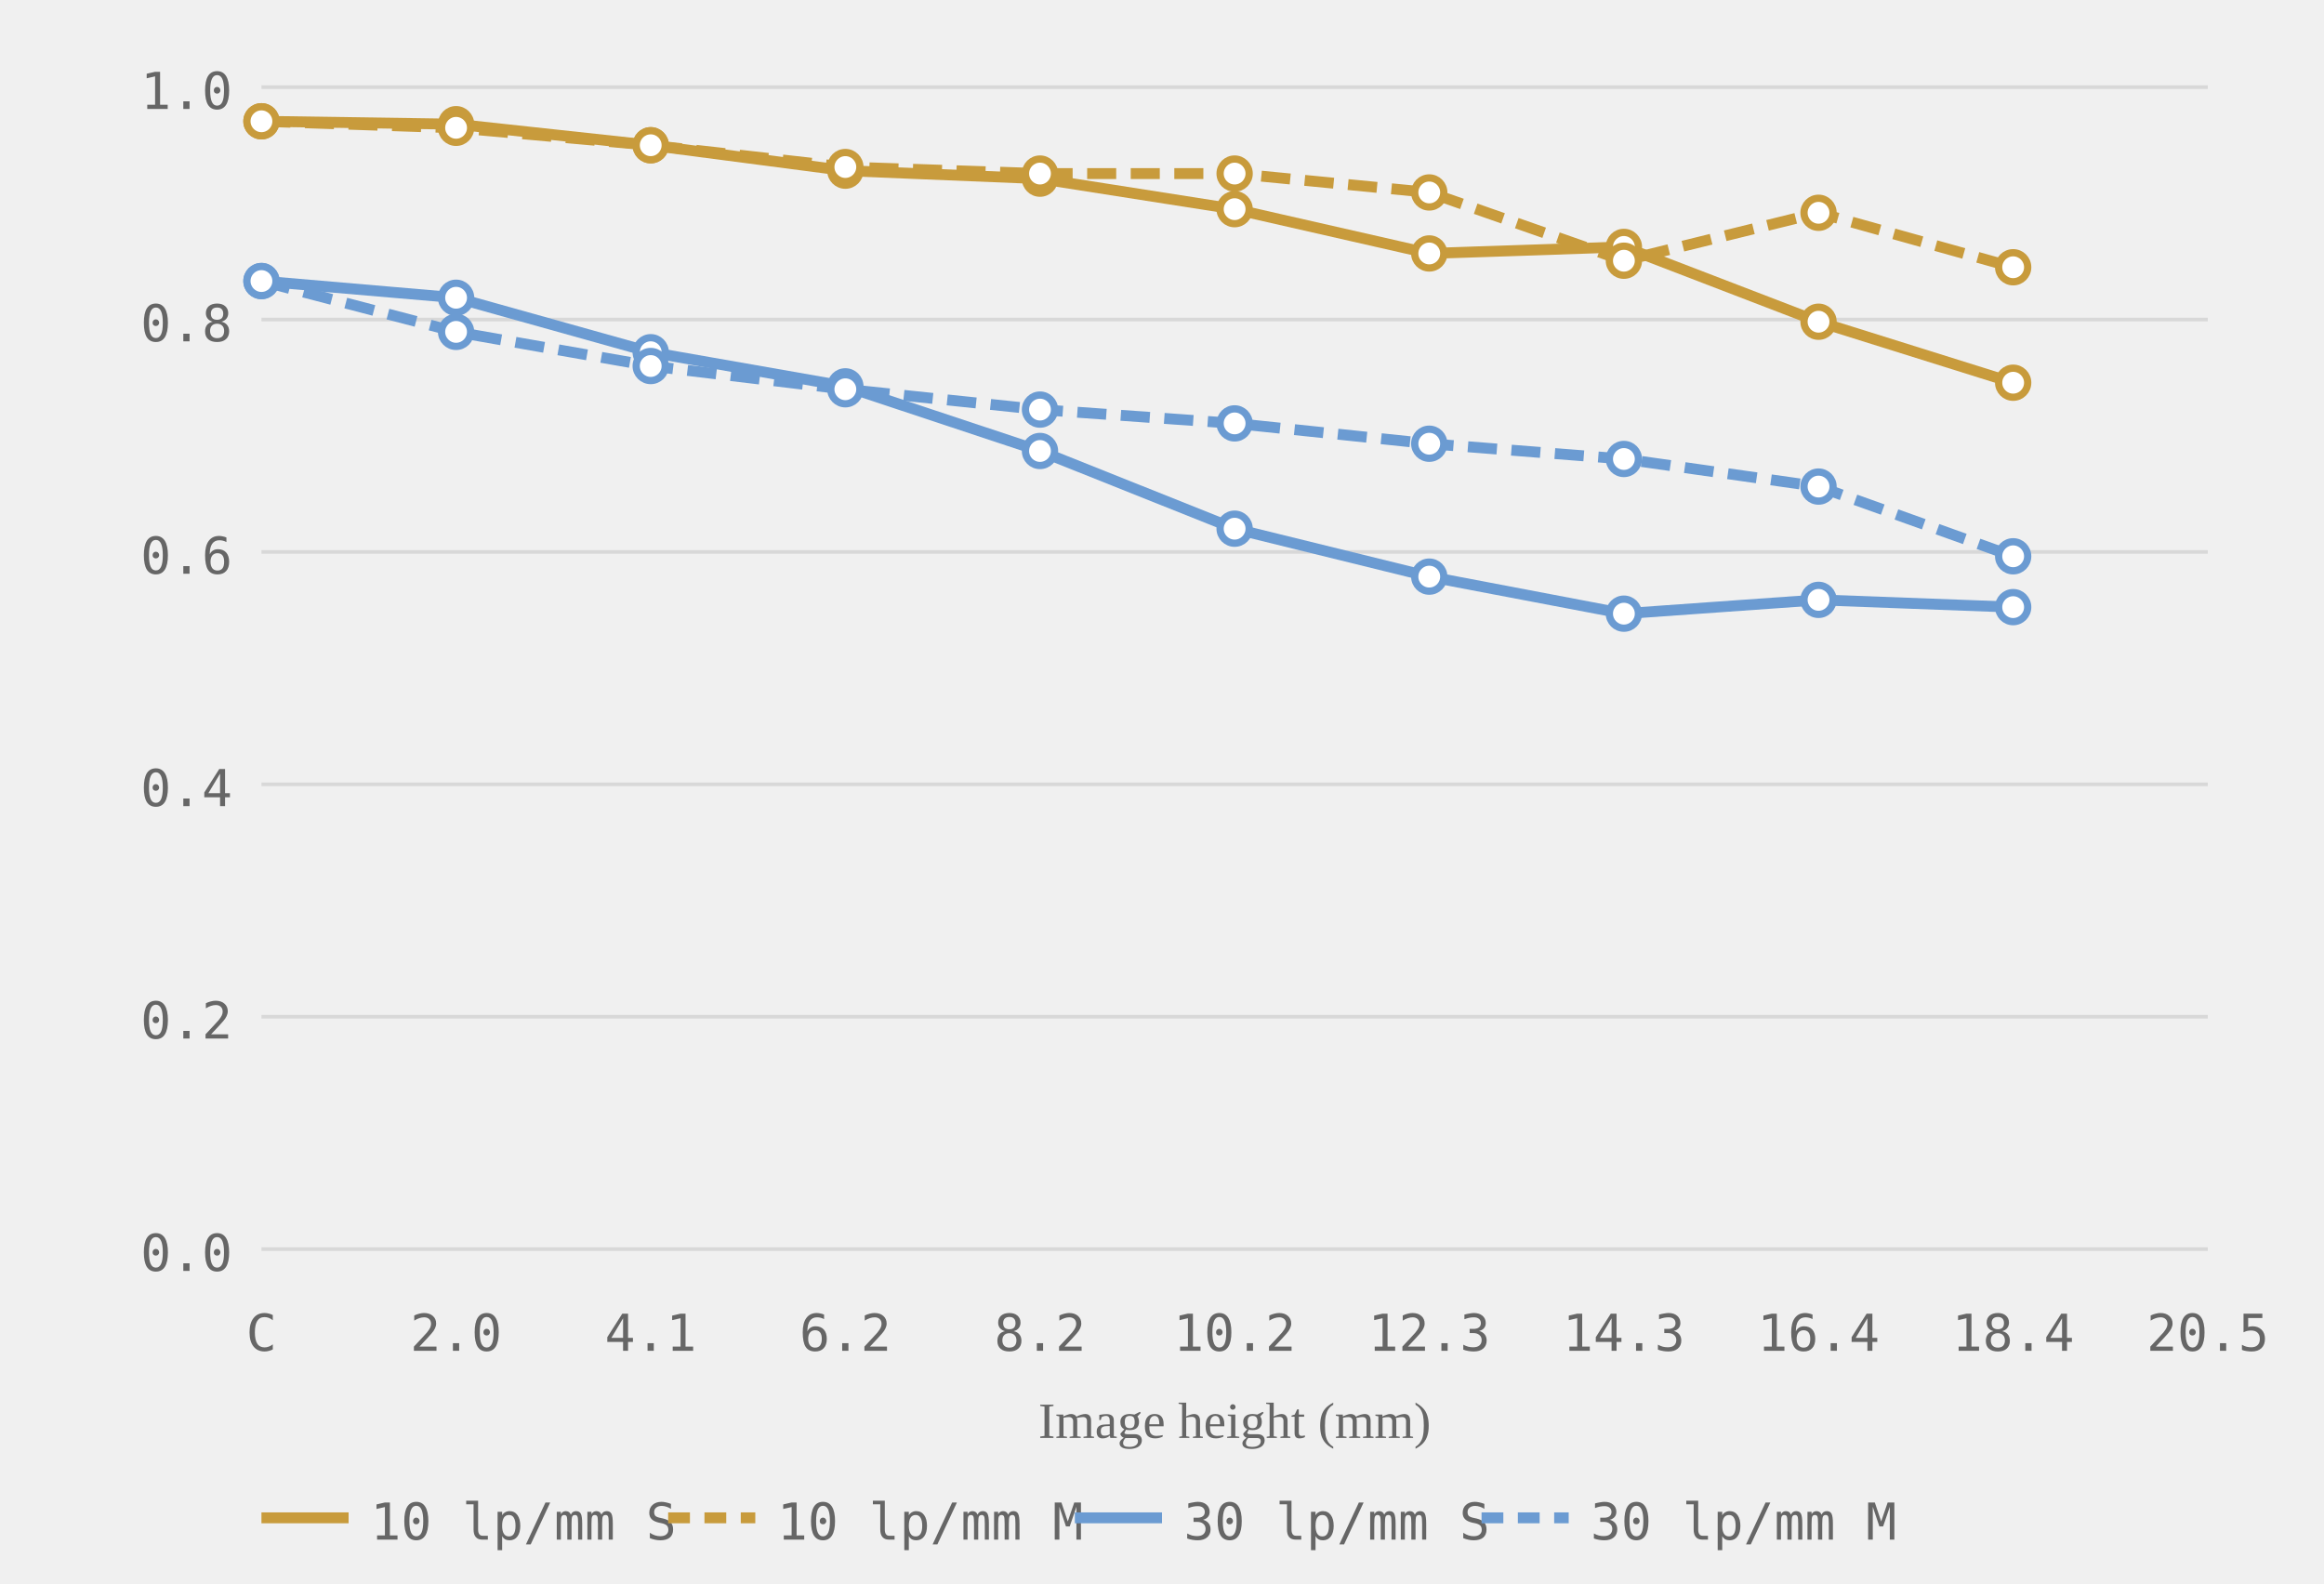
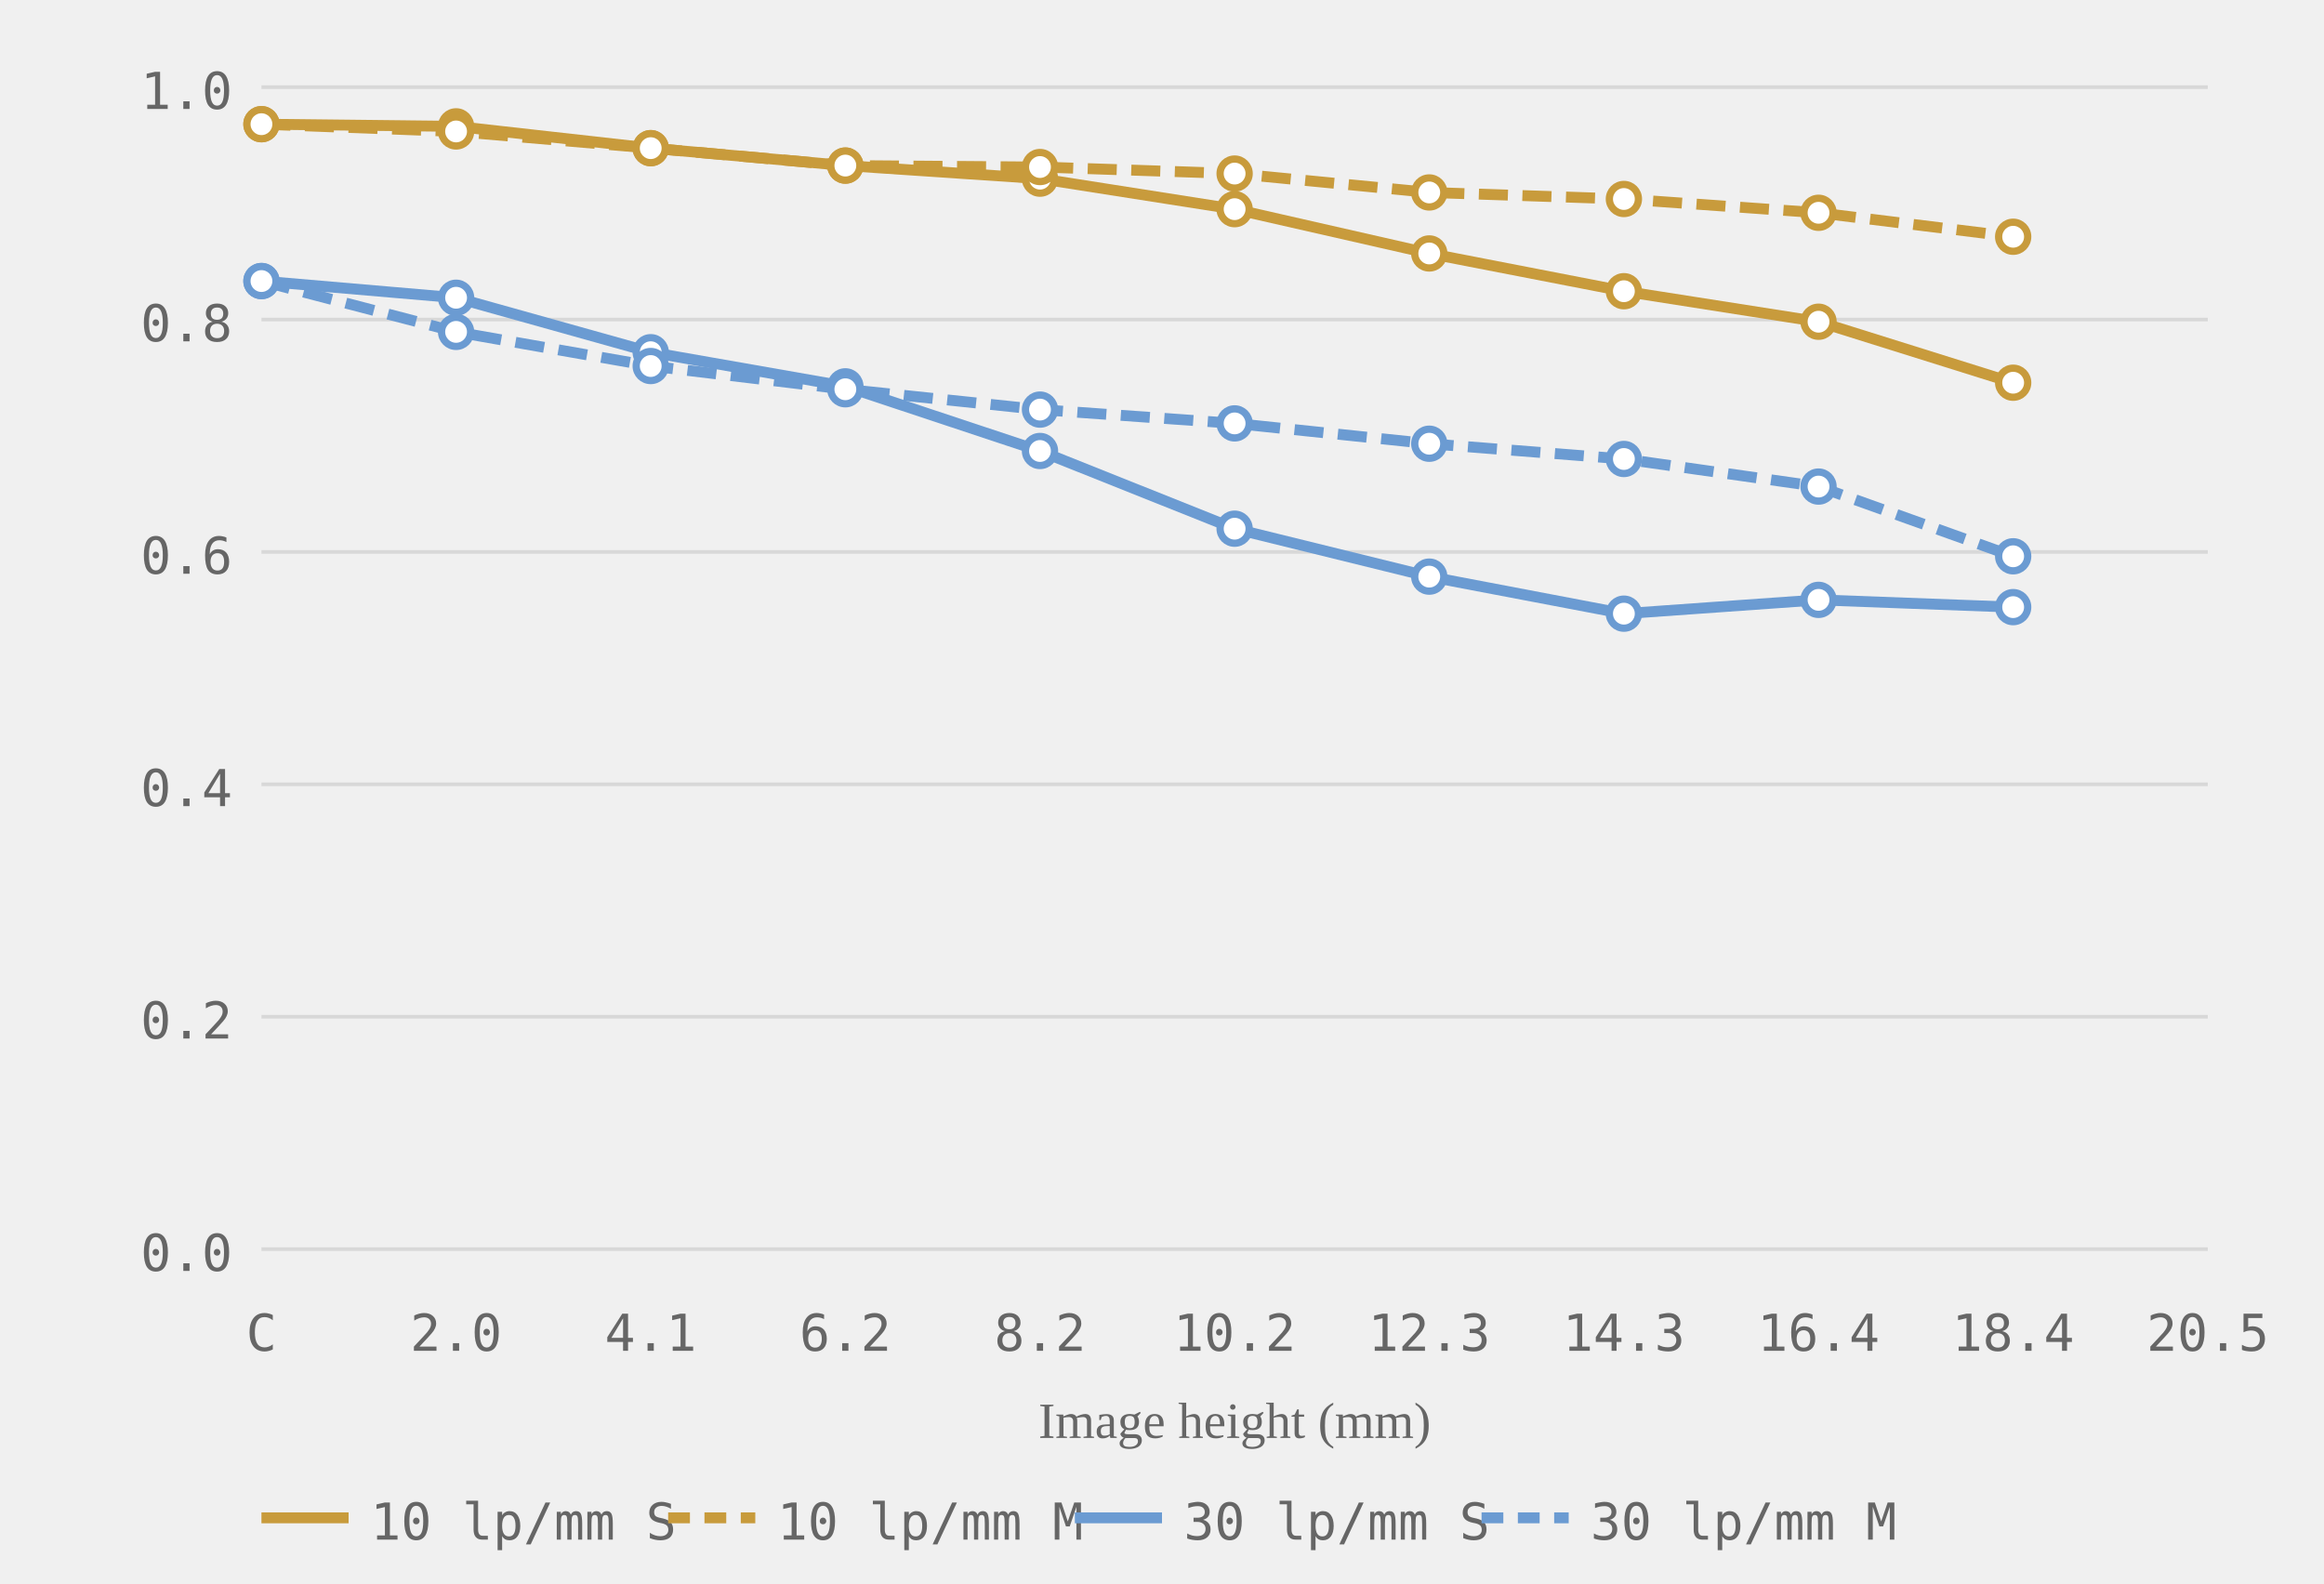
<svg xmlns="http://www.w3.org/2000/svg" viewBox="0 0 320 218" role="img" aria-label="MTF chart, generated from readings">
  <style>.grid-line { stroke: #d8d8d8; stroke-width: 0.5; }.axis-label { font-size: 7px; fill: #666666; font-family: ui-monospace, monospace; }.axis-y { text-anchor: end; }.axis-x { text-anchor: middle; }.axis-title { font-size: 7px; fill: #666666; text-anchor: middle; }.curve { fill: none; stroke-width: 1.5; }.curve-m { stroke-dasharray: 4 2; }.dot { fill: white; stroke-width: 1; }.legend-text { font-size: 7px; fill: #666666; font-family: ui-monospace, monospace; }</style>
  <line class="grid-line" x1="36" y1="172.0" x2="304" y2="172.0" />
  <line class="grid-line" x1="36" y1="140.0" x2="304" y2="140.0" />
  <line class="grid-line" x1="36" y1="108.0" x2="304" y2="108.0" />
  <line class="grid-line" x1="36" y1="76.0" x2="304" y2="76.0" />
  <line class="grid-line" x1="36" y1="44.0" x2="304" y2="44.0" />
  <line class="grid-line" x1="36" y1="12.0" x2="304" y2="12.0" />
  <text class="axis-label axis-y" x="32" y="175.0">0.0</text>
  <text class="axis-label axis-y" x="32" y="143.0">0.2</text>
  <text class="axis-label axis-y" x="32" y="111.0">0.4</text>
  <text class="axis-label axis-y" x="32" y="79.0">0.6</text>
  <text class="axis-label axis-y" x="32" y="47.0">0.8</text>
  <text class="axis-label axis-y" x="32" y="15.0">1.0</text>
  <text class="axis-label axis-x" x="36.0" y="186">C</text>
  <text class="axis-label axis-x" x="62.8" y="186">2.0</text>
  <text class="axis-label axis-x" x="89.6" y="186">4.1</text>
  <text class="axis-label axis-x" x="116.4" y="186">6.2</text>
  <text class="axis-label axis-x" x="143.2" y="186">8.2</text>
  <text class="axis-label axis-x" x="170.0" y="186">10.2</text>
  <text class="axis-label axis-x" x="196.8" y="186">12.3</text>
  <text class="axis-label axis-x" x="223.6" y="186">14.3</text>
  <text class="axis-label axis-x" x="250.4" y="186">16.4</text>
  <text class="axis-label axis-x" x="277.2" y="186">18.4</text>
  <text class="axis-label axis-x" x="304.0" y="186">20.5</text>
  <text class="axis-title" x="170.0" y="198">Image height (mm)</text>
-   <polyline class="curve curve-10" style="stroke:#c89b3c" points="36.0,16.7 62.8,17.1 89.6,20.0 116.4,23.5 143.2,24.6 170.0,28.8 196.8,34.9 223.6,34.0 250.4,44.3 277.2,52.7" />
-   <polyline class="curve curve-10 curve-m" style="stroke:#c89b3c" points="36.0,16.7 62.8,17.6 89.6,20.0 116.4,23.0 143.2,23.9 170.0,23.9 196.8,26.5 223.6,35.9 250.4,29.3 277.2,36.8" stroke-dasharray="4 2" />
+   <polyline class="curve curve-10" style="stroke:#c89b3c" points="36.0,17.1 62.8,17.4 89.6,20.4 116.4,22.8 143.2,24.6 170.0,28.8 196.8,34.9 223.6,40.1 250.4,44.3 277.2,52.7" />
+   <polyline class="curve curve-10 curve-m" style="stroke:#c89b3c" points="36.0,17.1 62.8,18.1 89.6,20.4 116.4,22.8 143.2,23.0 170.0,23.9 196.8,26.5 223.6,27.4 250.4,29.3 277.2,32.6" stroke-dasharray="4 2" />
  <polyline class="curve curve-30" style="stroke:#6b9bd2" points="36.0,38.7 62.8,41.0 89.6,48.5 116.4,53.2 143.2,62.1 170.0,72.8 196.8,79.4 223.6,84.5 250.4,82.6 277.2,83.6" />
  <polyline class="curve curve-30 curve-m" style="stroke:#6b9bd2" points="36.0,38.7 62.8,45.7 89.6,50.4 116.4,53.6 143.2,56.4 170.0,58.3 196.8,61.1 223.6,63.2 250.4,67.0 277.2,76.6" stroke-dasharray="4 2" />
-   <circle class="dot dot-10" style="stroke:#c89b3c" cx="36.0" cy="16.7" r="2" />
-   <circle class="dot dot-10" style="stroke:#c89b3c" cx="62.8" cy="17.1" r="2" />
-   <circle class="dot dot-10" style="stroke:#c89b3c" cx="89.6" cy="20.0" r="2" />
-   <circle class="dot dot-10" style="stroke:#c89b3c" cx="116.4" cy="23.5" r="2" />
+   <circle class="dot dot-10" style="stroke:#c89b3c" cx="36.0" cy="17.1" r="2" />
+   <circle class="dot dot-10" style="stroke:#c89b3c" cx="62.8" cy="17.4" r="2" />
+   <circle class="dot dot-10" style="stroke:#c89b3c" cx="89.6" cy="20.4" r="2" />
+   <circle class="dot dot-10" style="stroke:#c89b3c" cx="116.4" cy="22.8" r="2" />
  <circle class="dot dot-10" style="stroke:#c89b3c" cx="143.2" cy="24.6" r="2" />
  <circle class="dot dot-10" style="stroke:#c89b3c" cx="170.0" cy="28.8" r="2" />
  <circle class="dot dot-10" style="stroke:#c89b3c" cx="196.8" cy="34.9" r="2" />
-   <circle class="dot dot-10" style="stroke:#c89b3c" cx="223.6" cy="34.0" r="2" />
+   <circle class="dot dot-10" style="stroke:#c89b3c" cx="223.6" cy="40.1" r="2" />
  <circle class="dot dot-10" style="stroke:#c89b3c" cx="250.4" cy="44.3" r="2" />
  <circle class="dot dot-10" style="stroke:#c89b3c" cx="277.2" cy="52.7" r="2" />
-   <circle class="dot dot-10" style="stroke:#c89b3c" cx="36.0" cy="16.7" r="2" />
-   <circle class="dot dot-10" style="stroke:#c89b3c" cx="62.8" cy="17.6" r="2" />
-   <circle class="dot dot-10" style="stroke:#c89b3c" cx="89.6" cy="20.0" r="2" />
-   <circle class="dot dot-10" style="stroke:#c89b3c" cx="116.4" cy="23.0" r="2" />
-   <circle class="dot dot-10" style="stroke:#c89b3c" cx="143.2" cy="23.9" r="2" />
+   <circle class="dot dot-10" style="stroke:#c89b3c" cx="36.0" cy="17.1" r="2" />
+   <circle class="dot dot-10" style="stroke:#c89b3c" cx="62.8" cy="18.1" r="2" />
+   <circle class="dot dot-10" style="stroke:#c89b3c" cx="89.6" cy="20.4" r="2" />
+   <circle class="dot dot-10" style="stroke:#c89b3c" cx="116.4" cy="22.8" r="2" />
+   <circle class="dot dot-10" style="stroke:#c89b3c" cx="143.2" cy="23.0" r="2" />
  <circle class="dot dot-10" style="stroke:#c89b3c" cx="170.0" cy="23.9" r="2" />
  <circle class="dot dot-10" style="stroke:#c89b3c" cx="196.8" cy="26.5" r="2" />
-   <circle class="dot dot-10" style="stroke:#c89b3c" cx="223.6" cy="35.9" r="2" />
+   <circle class="dot dot-10" style="stroke:#c89b3c" cx="223.6" cy="27.4" r="2" />
  <circle class="dot dot-10" style="stroke:#c89b3c" cx="250.4" cy="29.3" r="2" />
-   <circle class="dot dot-10" style="stroke:#c89b3c" cx="277.2" cy="36.8" r="2" />
+   <circle class="dot dot-10" style="stroke:#c89b3c" cx="277.2" cy="32.6" r="2" />
  <circle class="dot dot-30" style="stroke:#6b9bd2" cx="36.0" cy="38.7" r="2" />
  <circle class="dot dot-30" style="stroke:#6b9bd2" cx="62.8" cy="41.0" r="2" />
  <circle class="dot dot-30" style="stroke:#6b9bd2" cx="89.6" cy="48.5" r="2" />
  <circle class="dot dot-30" style="stroke:#6b9bd2" cx="116.4" cy="53.2" r="2" />
  <circle class="dot dot-30" style="stroke:#6b9bd2" cx="143.2" cy="62.1" r="2" />
  <circle class="dot dot-30" style="stroke:#6b9bd2" cx="170.0" cy="72.8" r="2" />
  <circle class="dot dot-30" style="stroke:#6b9bd2" cx="196.8" cy="79.4" r="2" />
  <circle class="dot dot-30" style="stroke:#6b9bd2" cx="223.6" cy="84.5" r="2" />
  <circle class="dot dot-30" style="stroke:#6b9bd2" cx="250.4" cy="82.6" r="2" />
  <circle class="dot dot-30" style="stroke:#6b9bd2" cx="277.2" cy="83.6" r="2" />
  <circle class="dot dot-30" style="stroke:#6b9bd2" cx="36.0" cy="38.7" r="2" />
  <circle class="dot dot-30" style="stroke:#6b9bd2" cx="62.8" cy="45.7" r="2" />
  <circle class="dot dot-30" style="stroke:#6b9bd2" cx="89.6" cy="50.4" r="2" />
  <circle class="dot dot-30" style="stroke:#6b9bd2" cx="116.4" cy="53.6" r="2" />
  <circle class="dot dot-30" style="stroke:#6b9bd2" cx="143.2" cy="56.4" r="2" />
  <circle class="dot dot-30" style="stroke:#6b9bd2" cx="170.0" cy="58.3" r="2" />
  <circle class="dot dot-30" style="stroke:#6b9bd2" cx="196.8" cy="61.1" r="2" />
  <circle class="dot dot-30" style="stroke:#6b9bd2" cx="223.6" cy="63.2" r="2" />
  <circle class="dot dot-30" style="stroke:#6b9bd2" cx="250.4" cy="67.0" r="2" />
  <circle class="dot dot-30" style="stroke:#6b9bd2" cx="277.2" cy="76.6" r="2" />
  <line x1="36" y1="209" x2="48" y2="209" stroke="#c89b3c" stroke-width="1.5" />
  <text class="legend-text" x="51" y="212">10 lp/mm S</text>
  <line x1="92" y1="209" x2="104" y2="209" stroke="#c89b3c" stroke-width="1.5" stroke-dasharray="3 2" />
  <text class="legend-text" x="107" y="212">10 lp/mm M</text>
  <line x1="148" y1="209" x2="160" y2="209" stroke="#6b9bd2" stroke-width="1.5" />
  <text class="legend-text" x="163" y="212">30 lp/mm S</text>
  <line x1="204" y1="209" x2="216" y2="209" stroke="#6b9bd2" stroke-width="1.5" stroke-dasharray="3 2" />
  <text class="legend-text" x="219" y="212">30 lp/mm M</text>
</svg>
